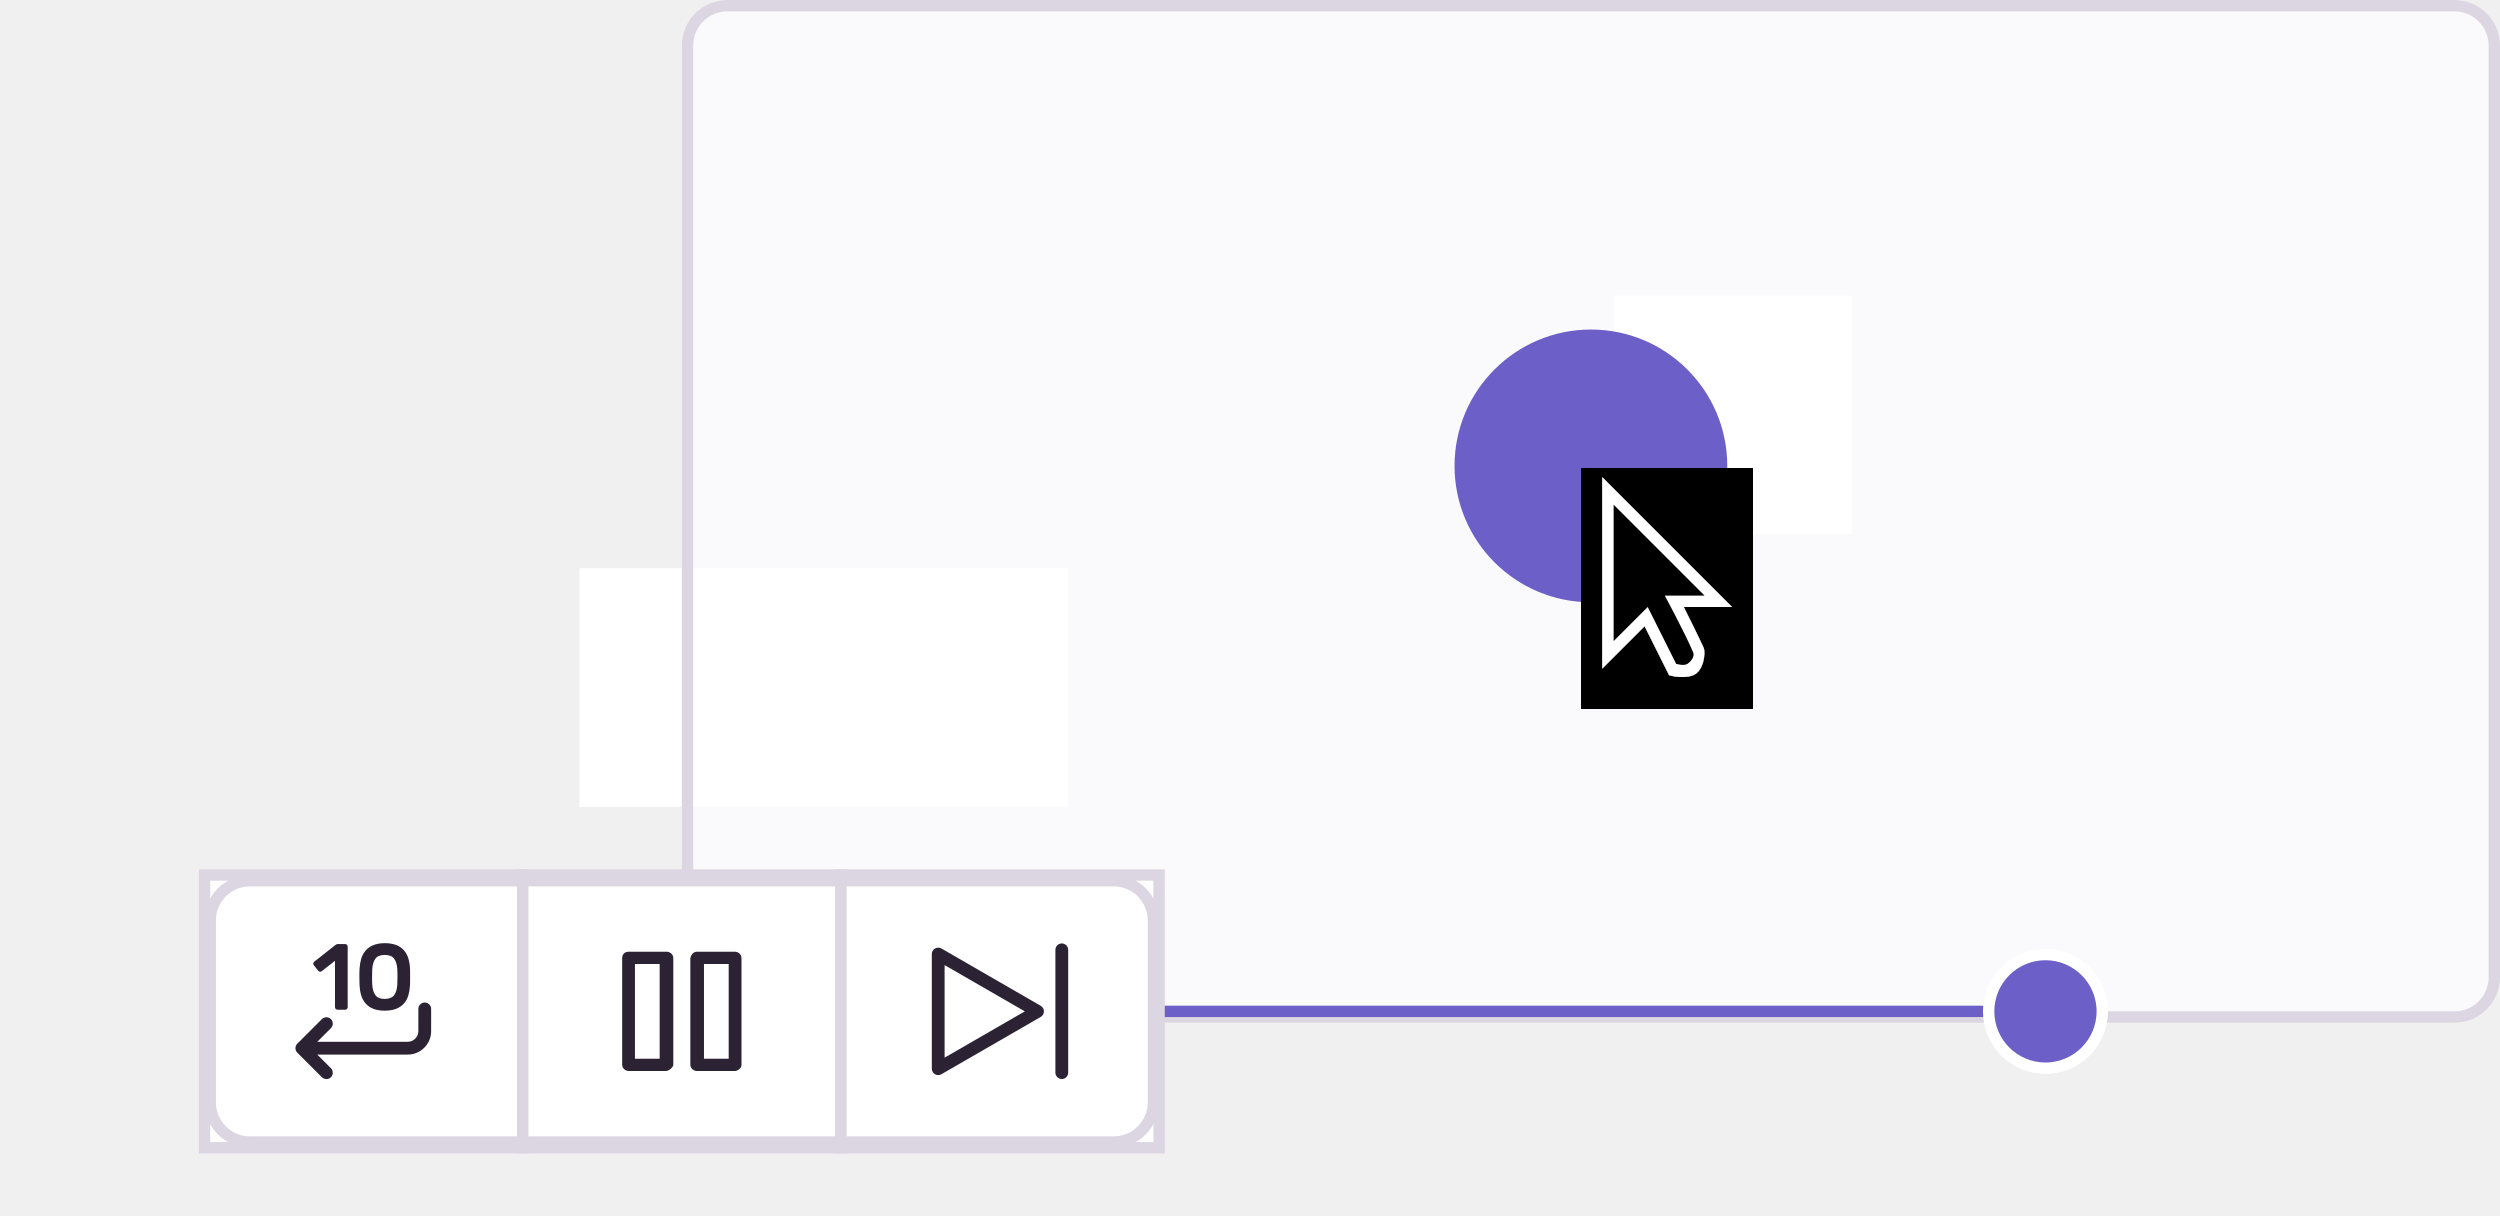
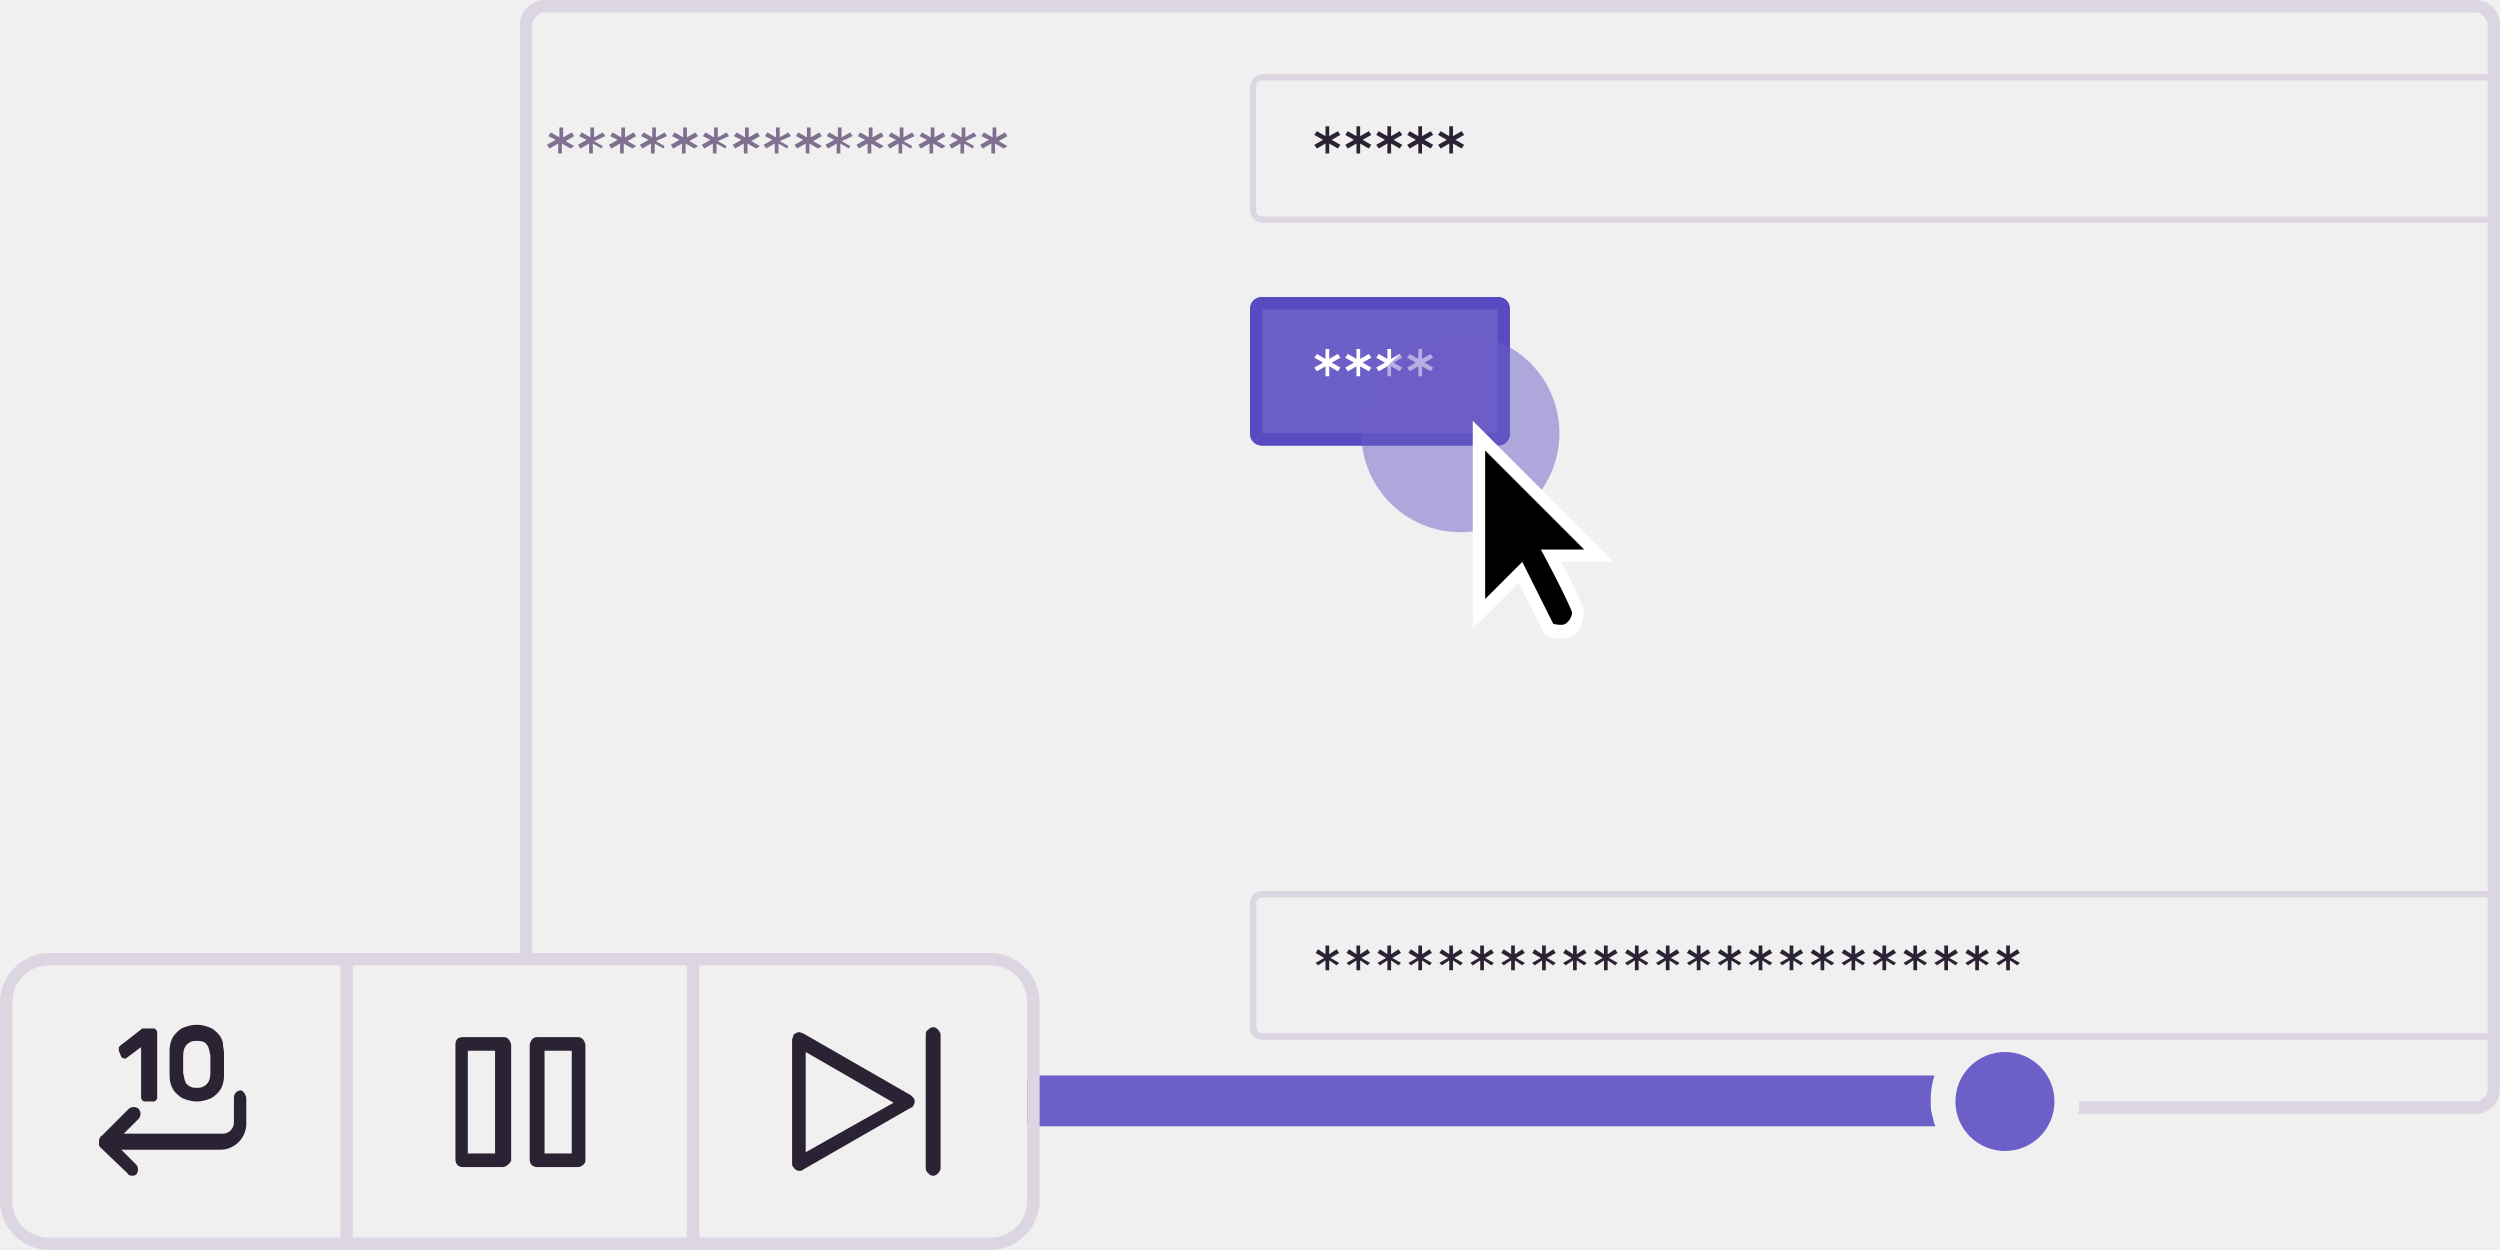
- <svg xmlns="http://www.w3.org/2000/svg" width="220" height="107" viewBox="0 0 220 107" fill="none">
-   <rect x="60" width="160" height="90" rx="4" fill="#FAF9FB" />
-   <path d="M-116-151h456v256h-456v-256Z" fill="url(#a)" />
-   <path fill="#fff" d="M142 26h21v21h-21zM51 50h43v21H51z" />
-   <rect x="128" y="29" width="24" height="24" rx="12" fill="#6C5FC7" />
-   <g filter="url(#b)">
-     <path d="M149.923 57.03c.175.42.007 2.015-.923 2.384-.93.37-2.118 0-2.118 0l-2.156-4.312L141 58.828V42l11.414 11.414h-4.252c.208.4 1.538 3.08 1.761 3.616Z" fill="#fff" />
-     <path d="M142 44.414v12l3-3 2.5 5s.676.216 1 0c.324-.216.646-.65.5-1-.688-1.65-2.5-5-2.5-5h3.5l-8-8Z" fill="#000" />
-   </g>
-   <rect x="60.5" y=".5" width="159" height="89" rx="3.5" stroke="#DBD6E1" />
-   <path d="M180 89H60" stroke="#6C5FC7" />
-   <rect x="18" y="77" width="84" height="24" rx="4" fill="#fff" />
-   <path fill="#fff" d="M18 77h28v24H18z" />
-   <g fill="#2B2233">
-     <path d="M36.084 85.39a3.64 3.64 0 0 0-.146-1.04 1.92 1.92 0 0 0-.383-.712 1.713 1.713 0 0 0-.675-.473A2.875 2.875 0 0 0 33.86 83c-.405 0-.742.06-1.02.18a1.728 1.728 0 0 0-.675.48c-.172.203-.3.443-.383.72a4.189 4.189 0 0 0-.142.892c-.015.21-.015.45-.015.713 0 .263.008.502.015.713.015.315.06.607.142.885.083.277.21.51.383.712.172.203.398.36.675.472.27.113.615.173 1.02.173s.742-.06 1.02-.172c.277-.113.495-.27.675-.473.18-.203.3-.442.383-.713a3.97 3.97 0 0 0 .142-.884c.008-.105.008-.218.008-.345v-.773c0-.067-.003-.13-.005-.19Zm-3.042 2.192c-.165-.217-.255-.524-.285-.922-.014-.21-.014-.442-.014-.69 0-.248.007-.48.014-.69.03-.398.12-.705.285-.922.158-.218.435-.323.818-.323.383 0 .653.105.818.323.165.217.255.524.285.922.014.203.014.442.014.69 0 .248-.007.48-.014.69-.03.398-.12.705-.285.922-.158.21-.435.323-.818.323-.383 0-.652-.105-.818-.323Zm-5.476-2.804a.223.223 0 0 0 .045.165v-.008l.39.488a.213.213 0 0 0 .308.045l1.17-.915v4.08c0 .06.022.112.067.157a.216.216 0 0 0 .158.068h.667c.06 0 .113-.023.158-.068a.216.216 0 0 0 .067-.157V83.3a.216.216 0 0 0-.067-.157.216.216 0 0 0-.158-.068h-.645a.27.27 0 0 0-.15.045 1.499 1.499 0 0 0-.067.049c-.023.017-.045.034-.068.049l-1.785 1.41a.213.213 0 0 0-.09.15Z" />
-     <path d="M28.716 94.955a.556.556 0 0 1-.397-.165l-2.153-2.153a.557.557 0 0 1 0-.795l2.16-2.16a.566.566 0 0 1 .795 0 .566.566 0 0 1 0 .795l-1.2 1.2h7.956c.518 0 .938-.42.938-.937v-1.957c0-.308.255-.563.563-.563.307 0 .562.255.562.563v1.957c0 1.14-.922 2.063-2.063 2.063h-7.956l1.2 1.2a.566.566 0 0 1 0 .794.556.556 0 0 1-.397.165l-.008-.007Z" />
-   </g>
-   <path stroke="#DBD6E1" d="M18 77h28v24H18z" />
-   <path fill="#fff" d="M46 77h28v24H46z" />
-   <path d="M55.35 94.25h3.225c.3 0 .6-.288.675-.503v-9.422c0-.36-.3-.575-.6-.575h-3.3c-.375 0-.6.216-.6.575v9.35c0 .36.3.575.6.575Zm2.7-1.079h-2.175V84.83h2.175v8.342Zm3.3 1.079h3.3c.3 0 .6-.288.6-.503v-9.422c0-.36-.3-.575-.6-.575h-3.3c-.3 0-.525.216-.6.575v9.35c0 .36.3.575.6.575Zm2.775-1.079H61.95V84.83h2.175v8.342Z" fill="#2B2233" />
-   <path stroke="#DBD6E1" d="M46 77h28v24H46z" />
-   <path fill="#fff" d="M74 77h28v24H74z" />
-   <path d="M93.042 94.788a.57.57 0 0 0 .395.167.57.57 0 0 0 .563-.563V83.608a.563.563 0 1 0-1.125 0v10.784a.57.57 0 0 0 .167.396Zm-10.757-.253c.084.05.18.077.278.075a.517.517 0 0 0 .277-.075l8.745-5.047a.563.563 0 0 0 0-.975l-8.745-5.048a.562.562 0 0 0-.555 0 .548.548 0 0 0-.285.487v10.096a.548.548 0 0 0 .285.487ZM90.183 89l-7.058 4.073v-8.145L90.183 89Z" fill="#2B2233" />
-   <path stroke="#DBD6E1" d="M74 77h28v24H74z" />
-   <rect x="18.5" y="77.5" width="83" height="23" rx="3.5" stroke="#DBD6E1" />
-   <rect x="175" y="84" width="10" height="10" rx="5" fill="#6C5FC7" />
-   <rect x="175" y="84" width="10" height="10" rx="5" stroke="#fff" />
-   <defs>
-     <pattern id="a" patternContentUnits="objectBoundingBox" width="1" height="1">
-       <use transform="matrix(.0007 0 0 .00124 0 -.057)" />
-     </pattern>
-     <filter id="b" x="139.2" y="41.2" width="15.014" height="21.178" filterUnits="userSpaceOnUse">
-       <feFlood result="BackgroundImageFix" />
-       <feColorMatrix in="SourceAlpha" values="0 0 0 0 0 0 0 0 0 0 0 0 0 0 0 0 0 0 127 0" result="hardAlpha" />
-       <feOffset dy="1" />
-       <feGaussianBlur stdDeviation=".9" />
-       <feColorMatrix values="0 0 0 0 0 0 0 0 0 0 0 0 0 0 0 0 0 0 0.65 0" />
-       <feBlend in2="BackgroundImageFix" result="effect1_dropShadow_202_2356" />
-       <feBlend in="SourceGraphic" in2="effect1_dropShadow_202_2356" result="shape" />
-     </filter>
-   </defs>
+ <svg xmlns="http://www.w3.org/2000/svg" version="1.1" id="Layer_1" x="0px" y="0px" viewBox="0 0 202 101" style="enable-background:new 0 0 202 101;" xml:space="preserve">
+   <style type="text/css">
+ 	.st0{fill-rule:evenodd;clip-rule:evenodd;fill:#6C5FC7;}
+ 	.st1{fill:none;}
+ 	.st2{fill:#2B2233;}
+ 	.st3{fill-rule:evenodd;clip-rule:evenodd;fill:#DBD6E1;}
+ 	.st4{fill:#6C5FC7;}
+ 	.st5{fill-rule:evenodd;clip-rule:evenodd;fill:#584AC0;}
+ 	.st6{fill:#FFFFFF;}
+ 	.st7{fill:#80708F;}
+ 	.st8{fill:#6C5FC7;fill-opacity:0.5;}
+ 	.st9{fill-rule:evenodd;clip-rule:evenodd;fill:#2B2233;}
+ 	.st10{fill-rule:evenodd;clip-rule:evenodd;}
+ </style>
+   <path class="st0" d="M156.1,90c0.1,0.3,0.1,0.7,0.3,1H84c-0.4,0-0.7-0.1-1-0.3v-3.5c0.3-0.2,0.6-0.3,1-0.3h72.3  c-0.2,0.6-0.3,1.3-0.3,2C156,89.3,156,89.7,156.1,90z" />
+   <rect class="st1" width="202" height="101" />
+   <polygon class="st2" points="145.7,77 145,77.4 145.7,77.8 145.5,78 144.9,77.6 144.9,78.4 144.6,78.4 144.6,77.6 144,78   143.8,77.8 144.5,77.4 143.8,77 144,76.7 144.6,77.1 144.6,76.4 144.9,76.4 144.9,77.1 145.5,76.7 " />
+   <polygon class="st2" points="108.2,77 107.5,77.4 108.2,77.8 108,78 107.4,77.6 107.4,78.4 107.1,78.4 107.1,77.6 106.5,78   106.3,77.8 107,77.4 106.3,77 106.5,76.7 107.1,77.1 107.1,76.4 107.4,76.4 107.4,77.1 108,76.7 " />
+   <polygon class="st2" points="150.7,77 150,77.4 150.7,77.8 150.5,78 149.9,77.6 149.9,78.4 149.6,78.4 149.6,77.6 149,78   148.8,77.8 149.5,77.4 148.8,77 149,76.7 149.6,77.1 149.6,76.4 149.9,76.4 149.9,77.1 150.5,76.7 " />
+   <polygon class="st2" points="123.2,77 122.5,77.4 123.2,77.8 123,78 122.4,77.6 122.4,78.4 122.1,78.4 122.1,77.6 121.5,78   121.3,77.8 122,77.4 121.3,77 121.5,76.7 122.1,77.1 122.1,76.4 122.4,76.4 122.4,77.1 123,76.7 " />
+   <polygon class="st2" points="120.7,77 120,77.4 120.7,77.8 120.5,78 119.9,77.6 119.9,78.4 119.6,78.4 119.6,77.6 119,78   118.8,77.8 119.5,77.4 118.8,77 119,76.7 119.6,77.1 119.6,76.4 119.9,76.4 119.9,77.1 120.5,76.7 " />
+   <polygon class="st2" points="135.7,77 135,77.4 135.7,77.8 135.5,78 134.9,77.6 134.9,78.4 134.6,78.4 134.6,77.6 134,78   133.8,77.8 134.5,77.4 133.8,77 134,76.7 134.6,77.1 134.6,76.4 134.9,76.4 134.9,77.1 135.5,76.7 " />
+   <polygon class="st2" points="110.7,77 110,77.4 110.7,77.8 110.5,78 109.9,77.6 109.9,78.4 109.6,78.4 109.6,77.6 109,78   108.8,77.8 109.5,77.4 108.8,77 109,76.7 109.6,77.1 109.6,76.4 109.9,76.4 109.9,77.1 110.5,76.7 " />
+   <polygon class="st2" points="128.2,77 127.5,77.4 128.2,77.8 128,78 127.4,77.6 127.4,78.4 127.1,78.4 127.1,77.6 126.5,78   126.3,77.8 127,77.4 126.3,77 126.5,76.7 127.1,77.1 127.1,76.4 127.4,76.4 127.4,77.1 128,76.7 " />
+   <polygon class="st2" points="160.7,77 160,77.4 160.7,77.8 160.5,78 159.9,77.6 159.9,78.4 159.6,78.4 159.6,77.6 159,78   158.8,77.8 159.5,77.4 158.8,77 159,76.7 159.6,77.1 159.6,76.4 159.9,76.4 159.9,77.1 160.5,76.7 " />
+   <polygon class="st2" points="155.7,77 155,77.4 155.7,77.8 155.5,78 154.9,77.6 154.9,78.4 154.6,78.4 154.6,77.6 154,78   153.8,77.8 154.5,77.4 153.8,77 154,76.7 154.6,77.1 154.6,76.4 154.9,76.4 154.9,77.1 155.5,76.7 " />
+   <polygon class="st2" points="158.2,77 157.5,77.4 158.2,77.8 158,78 157.4,77.6 157.4,78.4 157.1,78.4 157.1,77.6 156.5,78   156.3,77.8 157,77.4 156.3,77 156.5,76.7 157.1,77.1 157.1,76.4 157.4,76.4 157.4,77.1 158,76.7 " />
+   <polygon class="st2" points="153.2,77 152.5,77.4 153.2,77.8 153,78 152.4,77.6 152.4,78.4 152.1,78.4 152.1,77.6 151.5,78   151.3,77.8 152,77.4 151.3,77 151.5,76.7 152.1,77.1 152.1,76.4 152.4,76.4 152.4,77.1 153,76.7 " />
+   <polygon class="st2" points="113.2,77 112.5,77.4 113.2,77.8 113,78 112.4,77.6 112.4,78.4 112.1,78.4 112.1,77.6 111.5,78   111.3,77.8 112,77.4 111.3,77 111.5,76.7 112.1,77.1 112.1,76.4 112.4,76.4 112.4,77.1 113,76.7 " />
+   <polygon class="st2" points="162.5,77.4 163.2,77.8 163,78 162.4,77.6 162.4,78.4 162.1,78.4 162.1,77.6 161.5,78 161.3,77.8   162,77.4 161.3,77 161.5,76.7 162.1,77.1 162.1,76.4 162.4,76.4 162.4,77.1 163,76.7 163.2,77 " />
+   <polygon class="st2" points="125.7,77 125,77.4 125.7,77.8 125.5,78 124.9,77.6 124.9,78.4 124.6,78.4 124.6,77.6 124,78   123.8,77.8 124.5,77.4 123.8,77 124,76.7 124.6,77.1 124.6,76.4 124.9,76.4 124.9,77.1 125.5,76.7 " />
+   <polygon class="st2" points="133.2,77 132.5,77.4 133.2,77.8 133,78 132.4,77.6 132.4,78.4 132.1,78.4 132.1,77.6 131.5,78   131.3,77.8 132,77.4 131.3,77 131.5,76.7 132.1,77.1 132.1,76.4 132.4,76.4 132.4,77.1 133,76.7 " />
+   <polygon class="st2" points="130.7,77 130,77.4 130.7,77.8 130.5,78 129.9,77.6 129.9,78.4 129.6,78.4 129.6,77.6 129,78   128.8,77.8 129.5,77.4 128.8,77 129,76.7 129.6,77.1 129.6,76.4 129.9,76.4 129.9,77.1 130.5,76.7 " />
+   <polygon class="st2" points="143.2,77 142.5,77.4 143.2,77.8 143,78 142.4,77.6 142.4,78.4 142.1,78.4 142.1,77.6 141.5,78   141.3,77.8 142,77.4 141.3,77 141.5,76.7 142.1,77.1 142.1,76.4 142.4,76.4 142.4,77.1 143,76.7 " />
+   <polygon class="st2" points="138.2,77 137.5,77.4 138.2,77.8 138,78 137.4,77.6 137.4,78.4 137.1,78.4 137.1,77.6 136.5,78   136.3,77.8 137,77.4 136.3,77 136.5,76.7 137.1,77.1 137.1,76.4 137.4,76.4 137.4,77.1 138,76.7 " />
+   <polygon class="st2" points="140.7,77 140,77.4 140.7,77.8 140.5,78 139.9,77.6 139.9,78.4 139.6,78.4 139.6,77.6 139,78   138.8,77.8 139.5,77.4 138.8,77 139,76.7 139.6,77.1 139.6,76.4 139.9,76.4 139.9,77.1 140.5,76.7 " />
+   <polygon class="st2" points="115.7,77 115,77.4 115.7,77.8 115.5,78 114.9,77.6 114.9,78.4 114.6,78.4 114.6,77.6 114,78   113.8,77.8 114.5,77.4 113.8,77 114,76.7 114.6,77.1 114.6,76.4 114.9,76.4 114.9,77.1 115.5,76.7 " />
+   <polygon class="st2" points="118.2,77 117.5,77.4 118.2,77.8 118,78 117.4,77.6 117.4,78.4 117.1,78.4 117.1,77.6 116.5,78   116.3,77.8 117,77.4 116.3,77 116.5,76.7 117.1,77.1 117.1,76.4 117.4,76.4 117.4,77.1 118,76.7 " />
+   <polygon class="st2" points="148.2,77 147.5,77.4 148.2,77.8 148,78 147.4,77.6 147.4,78.4 147.1,78.4 147.1,77.6 146.5,78   146.3,77.8 147,77.4 146.3,77 146.5,76.7 147.1,77.1 147.1,76.4 147.4,76.4 147.4,77.1 148,76.7 " />
+   <path class="st3" d="M201,72.5h-99c-0.3,0-0.5,0.2-0.5,0.5v10c0,0.3,0.2,0.5,0.5,0.5h99c0.3,0,0.5-0.2,0.5-0.5V73  C201.5,72.7,201.3,72.5,201,72.5z M102,72c-0.6,0-1,0.4-1,1v10c0,0.6,0.4,1,1,1h99c0.6,0,1-0.4,1-1V73c0-0.6-0.4-1-1-1H102z" />
+   <path class="st4" d="M101,25c0-0.6,0.4-1,1-1h19c0.6,0,1,0.4,1,1v10c0,0.6-0.4,1-1,1h-19c-0.6,0-1-0.4-1-1V25z" />
+   <path class="st5" d="M121,25h-19v10h19V25z M102,24c-0.6,0-1,0.4-1,1v10c0,0.6,0.4,1,1,1h19c0.6,0,1-0.4,1-1V25c0-0.6-0.4-1-1-1H102  z" />
+   <path class="st6" d="M107.1,30.4l0-0.8l-0.7,0.4l-0.2-0.3l0.7-0.4l-0.7-0.4l0.2-0.3l0.7,0.4l0-0.8h0.3l0,0.8l0.7-0.4l0.2,0.3  l-0.7,0.4l0.7,0.4l-0.2,0.3l-0.7-0.4l0,0.8H107.1z" />
+   <path class="st6" d="M109.6,30.4l0-0.8l-0.7,0.4l-0.2-0.3l0.7-0.4l-0.7-0.4l0.2-0.3l0.7,0.4l0-0.8h0.3l0,0.8l0.7-0.4l0.2,0.3  l-0.7,0.4l0.7,0.4l-0.2,0.3l-0.7-0.4l0,0.8H109.6z" />
+   <path class="st6" d="M112.1,30.4l0-0.8l-0.7,0.4l-0.2-0.3l0.7-0.4l-0.7-0.4l0.2-0.3l0.7,0.4l0-0.8h0.3l0,0.8l0.7-0.4l0.2,0.3  l-0.7,0.4l0.7,0.4l-0.2,0.3l-0.7-0.4l0,0.8H112.1z" />
+   <path class="st6" d="M114.6,30.4l0-0.8l-0.7,0.4l-0.2-0.3l0.7-0.4l-0.7-0.4l0.2-0.3l0.7,0.4l0-0.8h0.3l0,0.8l0.7-0.4l0.2,0.3  l-0.7,0.4l0.7,0.4l-0.2,0.3l-0.7-0.4l0,0.8H114.6z" />
+   <path class="st2" d="M107.1,12.4l0-0.8l-0.7,0.4l-0.2-0.3l0.7-0.4l-0.7-0.4l0.2-0.3l0.7,0.4l0-0.8h0.3l0,0.8l0.7-0.4l0.2,0.3  l-0.7,0.4l0.7,0.4l-0.2,0.3l-0.7-0.4l0,0.8H107.1z" />
+   <path class="st2" d="M109.6,12.4l0-0.8l-0.7,0.4l-0.2-0.3l0.7-0.4l-0.7-0.4l0.2-0.3l0.7,0.4l0-0.8h0.3l0,0.8l0.7-0.4l0.2,0.3  l-0.7,0.4l0.7,0.4l-0.2,0.3l-0.7-0.4l0,0.8H109.6z" />
+   <path class="st2" d="M112.1,12.4l0-0.8l-0.7,0.4l-0.2-0.3l0.7-0.4l-0.7-0.4l0.2-0.3l0.7,0.4l0-0.8h0.3l0,0.8l0.7-0.4l0.2,0.3  l-0.7,0.4l0.7,0.4l-0.2,0.3l-0.7-0.4l0,0.8H112.1z" />
+   <path class="st2" d="M114.6,12.4l0-0.8l-0.7,0.4l-0.2-0.3l0.7-0.4l-0.7-0.4l0.2-0.3l0.7,0.4l0-0.8h0.3l0,0.8l0.7-0.4l0.2,0.3  l-0.7,0.4l0.7,0.4l-0.2,0.3l-0.7-0.4l0,0.8H114.6z" />
+   <path class="st2" d="M117.1,12.4l0-0.8l-0.7,0.4l-0.2-0.3l0.7-0.4l-0.7-0.4l0.2-0.3l0.7,0.4l0-0.8h0.3l0,0.8l0.7-0.4l0.2,0.3  l-0.7,0.4l0.7,0.4l-0.2,0.3l-0.7-0.4l0,0.8H117.1z" />
+   <path class="st7" d="M45.1,12.4l0-0.8L44.4,12l-0.2-0.3l0.7-0.4L44.3,11l0.2-0.3l0.7,0.4l0-0.8h0.3l0,0.8l0.7-0.4l0.2,0.3l-0.7,0.4  l0.7,0.4L46.1,12l-0.7-0.4l0,0.8H45.1z" />
+   <path class="st7" d="M47.6,12.4l0-0.8L46.9,12l-0.2-0.3l0.7-0.4L46.8,11l0.2-0.3l0.7,0.4l0-0.8h0.3l0,0.8l0.7-0.4l0.2,0.3L48,11.4  l0.7,0.4L48.6,12l-0.7-0.4l0,0.8H47.6z" />
+   <path class="st7" d="M50.1,12.4l0-0.8L49.4,12l-0.2-0.3l0.7-0.4L49.3,11l0.2-0.3l0.7,0.4l0-0.8h0.3l0,0.8l0.7-0.4l0.2,0.3l-0.7,0.4  l0.7,0.4L51.1,12l-0.7-0.4l0,0.8H50.1z" />
+   <path class="st7" d="M52.6,12.4l0-0.8L51.9,12l-0.2-0.3l0.7-0.4L51.8,11l0.2-0.3l0.7,0.4l0-0.8h0.3l0,0.8l0.7-0.4l0.2,0.3L53,11.4  l0.7,0.4L53.6,12l-0.7-0.4l0,0.8H52.6z" />
+   <path class="st7" d="M55.1,12.4l0-0.8L54.4,12l-0.2-0.3l0.7-0.4L54.3,11l0.2-0.3l0.7,0.4l0-0.8h0.3l0,0.8l0.7-0.4l0.2,0.3l-0.7,0.4  l0.7,0.4L56.1,12l-0.7-0.4l0,0.8H55.1z" />
+   <path class="st7" d="M57.6,12.4l0-0.8L56.9,12l-0.2-0.3l0.7-0.4L56.8,11l0.2-0.3l0.7,0.4l0-0.8h0.3l0,0.8l0.7-0.4l0.2,0.3L58,11.4  l0.7,0.4L58.6,12l-0.7-0.4l0,0.8H57.6z" />
+   <path class="st7" d="M60.1,12.4l0-0.8L59.4,12l-0.2-0.3l0.7-0.4L59.3,11l0.2-0.3l0.7,0.4l0-0.8h0.3l0,0.8l0.7-0.4l0.2,0.3l-0.7,0.4  l0.7,0.4L61.1,12l-0.7-0.4l0,0.8H60.1z" />
+   <path class="st7" d="M62.6,12.4l0-0.8L61.9,12l-0.2-0.3l0.7-0.4L61.8,11l0.2-0.3l0.7,0.4l0-0.8h0.3l0,0.8l0.7-0.4l0.2,0.3L63,11.4  l0.7,0.4L63.6,12l-0.7-0.4l0,0.8H62.6z" />
+   <path class="st7" d="M65.1,12.4l0-0.8L64.4,12l-0.2-0.3l0.7-0.4L64.3,11l0.2-0.3l0.7,0.4l0-0.8h0.3l0,0.8l0.7-0.4l0.2,0.3l-0.7,0.4  l0.7,0.4L66.1,12l-0.7-0.4l0,0.8H65.1z" />
+   <path class="st7" d="M67.6,12.4l0-0.8L66.9,12l-0.2-0.3l0.7-0.4L66.8,11l0.2-0.3l0.7,0.4l0-0.8h0.3l0,0.8l0.7-0.4l0.2,0.3L68,11.4  l0.7,0.4L68.6,12l-0.7-0.4l0,0.8H67.6z" />
+   <path class="st7" d="M70.1,12.4l0-0.8L69.4,12l-0.2-0.3l0.7-0.4L69.3,11l0.2-0.3l0.7,0.4l0-0.8h0.3l0,0.8l0.7-0.4l0.2,0.3l-0.7,0.4  l0.7,0.4L71.1,12l-0.7-0.4l0,0.8H70.1z" />
+   <path class="st7" d="M72.6,12.4l0-0.8L71.9,12l-0.2-0.3l0.7-0.4L71.8,11l0.2-0.3l0.7,0.4l0-0.8h0.3l0,0.8l0.7-0.4l0.2,0.3L73,11.4  l0.7,0.4L73.6,12l-0.7-0.4l0,0.8H72.6z" />
+   <path class="st7" d="M75.1,12.4l0-0.8L74.4,12l-0.2-0.3l0.7-0.4L74.3,11l0.2-0.3l0.7,0.4l0-0.8h0.3l0,0.8l0.7-0.4l0.2,0.3l-0.7,0.4  l0.7,0.4L76.1,12l-0.7-0.4l0,0.8H75.1z" />
+   <path class="st7" d="M77.6,12.4l0-0.8L76.9,12l-0.2-0.3l0.7-0.4L76.8,11l0.2-0.3l0.7,0.4l0-0.8h0.3l0,0.8l0.7-0.4l0.2,0.3L78,11.4  l0.7,0.4L78.6,12l-0.7-0.4l0,0.8H77.6z" />
+   <path class="st7" d="M80.1,12.4l0-0.8L79.4,12l-0.2-0.3l0.7-0.4L79.3,11l0.2-0.3l0.7,0.4l0-0.8h0.3l0,0.8l0.7-0.4l0.2,0.3l-0.7,0.4  l0.7,0.4L81.1,12l-0.7-0.4l0,0.8H80.1z" />
+   <circle class="st8" cx="118" cy="35" r="8" />
+   <path class="st3" d="M200,0H44c-1.1,0-2,0.9-2,2v75H4c-2.2,0-4,1.8-4,4v16c0,2.2,1.8,4,4,4h76c2.2,0,4-1.8,4-4V81c0-2.2-1.8-4-4-4  H43V2c0-0.5,0.5-1,1-1h156c0.5,0,1,0.5,1,1v4h-99c-0.5,0-1,0.5-1,1v10c0,0.5,0.5,1,1,1h99v54h-99c-0.5,0-1,0.5-1,1v10  c0,0.5,0.5,1,1,1h99v4c0,0.5-0.5,1-1,1h-32c0,0.3,0,0.7-0.1,1H200c1.1,0,2-0.9,2-2V2C202,0.9,201.1,0,200,0z M27.5,100H4  c-1.7,0-3-1.3-3-3V81c0-1.7,1.3-3,3-3h23.5V100z M56.5,78H80c1.7,0,3,1.3,3,3v16c0,1.7-1.3,3-3,3H56.5V78z M55.5,78v22h-27V78H55.5z   M201,83.5h-99c-0.3,0-0.5-0.2-0.5-0.5V73c0-0.3,0.2-0.5,0.5-0.5h99V83.5z M201,17.5h-99c-0.3,0-0.5-0.2-0.5-0.5V7  c0-0.3,0.2-0.5,0.5-0.5h99V17.5z" />
+   <path class="st2" d="M9.6,84.9c0,0,0-0.1,0-0.2c0-0.1,0-0.1,0.1-0.2l1.8-1.4c0,0,0,0,0.1,0c0,0,0,0,0.1,0c0,0,0.1,0,0.1,0h0.6  c0.1,0,0.1,0,0.2,0.1c0,0,0.1,0.1,0.1,0.2v5.3c0,0.1,0,0.1-0.1,0.2c-0.1,0.1-0.1,0.1-0.2,0.1h-0.7c-0.1,0-0.1,0-0.2-0.1  c0,0-0.1-0.1-0.1-0.2v-4.1l-1.2,0.9c0,0-0.1,0.1-0.2,0c-0.1,0-0.1,0-0.2-0.1L9.6,84.9z" />
+   <path class="st2" d="M19.9,88.8v2c0,1.1-0.9,2.1-2.1,2.1h-8l1.2,1.2c0.2,0.2,0.2,0.6,0,0.8C11,94.9,10.9,95,10.7,95v0  c-0.1,0-0.3,0-0.4-0.2l-2.2-2.1c0,0,0-0.1-0.1-0.1C8,92.5,8,92.4,8,92.2c0-0.1,0-0.2,0.1-0.3c0,0,0-0.1,0.1-0.1l2.2-2.2  c0.2-0.2,0.6-0.2,0.8,0c0.2,0.2,0.2,0.6,0,0.8l-1.2,1.2h8c0.5,0,0.9-0.4,0.9-0.9v-2c0-0.3,0.2-0.6,0.6-0.6  C19.7,88.2,19.9,88.5,19.9,88.8z" />
+   <path class="st2" d="M13.8,87.6c0.1,0.3,0.2,0.5,0.4,0.7c0.2,0.2,0.4,0.4,0.7,0.5c0.3,0.1,0.6,0.2,1,0.2c0.4,0,0.7-0.1,1-0.2  c0.3-0.1,0.5-0.3,0.7-0.5c0.2-0.2,0.3-0.4,0.4-0.7c0.1-0.3,0.1-0.6,0.1-0.9c0-0.1,0-0.2,0-0.4v-0.8c0-0.1,0-0.1,0-0.2v-0.2  c0-0.3-0.1-0.6-0.1-0.9c-0.1-0.3-0.2-0.5-0.4-0.7c-0.2-0.2-0.4-0.4-0.7-0.5c-0.3-0.1-0.6-0.2-1-0.2c-0.4,0-0.7,0.1-1,0.2  c-0.3,0.1-0.5,0.3-0.7,0.5c-0.2,0.2-0.3,0.4-0.4,0.7c-0.1,0.3-0.1,0.6-0.1,0.9c0,0.2,0,0.4,0,0.7c0,0.3,0,0.5,0,0.7  C13.7,87,13.7,87.3,13.8,87.6z M14.8,85.3c0-0.4,0.1-0.7,0.3-0.9c0.2-0.2,0.4-0.3,0.8-0.3s0.7,0.1,0.8,0.3c0.2,0.2,0.2,0.5,0.3,0.9  c0,0.2,0,0.4,0,0.7s0,0.5,0,0.7c0,0.4-0.1,0.7-0.3,0.9c-0.2,0.2-0.4,0.3-0.8,0.3s-0.6-0.1-0.8-0.3c-0.2-0.2-0.2-0.5-0.3-0.9  c0-0.2,0-0.4,0-0.7S14.8,85.5,14.8,85.3z" />
+   <path class="st9" d="M46.7,83.8h-3.3c-0.3,0-0.5,0.2-0.6,0.6v9.3c0,0.4,0.3,0.6,0.6,0.6h3.3c0.3,0,0.6-0.3,0.6-0.5v-9.4  C47.2,84,47,83.8,46.7,83.8z M46.1,93.2H44v-8.3h2.2V93.2z" />
+   <path class="st9" d="M40.7,83.8h-3.3c-0.4,0-0.6,0.2-0.6,0.6v9.3c0,0.4,0.3,0.6,0.6,0.6h3.2c0.3,0,0.6-0.3,0.7-0.5v-9.4  C41.2,84,41,83.8,40.7,83.8z M40,93.2h-2.2v-8.3H40V93.2z" />
+   <path class="st9" d="M76,83.6v10.8c0,0.1-0.1,0.3-0.2,0.4c-0.1,0.1-0.2,0.2-0.4,0.2c-0.2,0-0.3-0.1-0.4-0.2  c-0.1-0.1-0.2-0.2-0.2-0.4V83.6c0-0.1,0-0.3,0.2-0.4c0.1-0.1,0.2-0.2,0.4-0.2s0.3,0.1,0.4,0.2C75.9,83.3,76,83.5,76,83.6z" />
+   <path class="st9" d="M73.6,88.5l-8.7-5c-0.1,0-0.2-0.1-0.3-0.1c-0.1,0-0.2,0-0.3,0.1c-0.1,0-0.2,0.1-0.2,0.2c0,0.1-0.1,0.2-0.1,0.3  V94c0,0.1,0,0.2,0.1,0.3c0.1,0.1,0.1,0.2,0.2,0.2c0.1,0.1,0.2,0.1,0.3,0.1s0.2,0,0.3-0.1l8.7-5c0.1,0,0.2-0.1,0.2-0.2  c0.1-0.1,0.1-0.2,0.1-0.3s0-0.2-0.1-0.3C73.7,88.6,73.7,88.6,73.6,88.5z M65.1,93.1v-8.1l7.1,4.1L65.1,93.1z" />
+   <circle class="st4" cx="162" cy="89" r="4" />
+   <path class="st6" d="M127.9,49c0.2,0.4,0,2-0.9,2.4s-2.1,0-2.1,0l-2.2-4.3l-3.7,3.7V34l11.4,11.4h-4.3  C126.4,45.8,127.7,48.5,127.9,49z" />
+   <path class="st10" d="M120,36.4v12l3-3l2.5,5c0,0,0.7,0.2,1,0s0.6-0.7,0.5-1c-0.7-1.7-2.5-5-2.5-5h3.5L120,36.4z" />
</svg>
